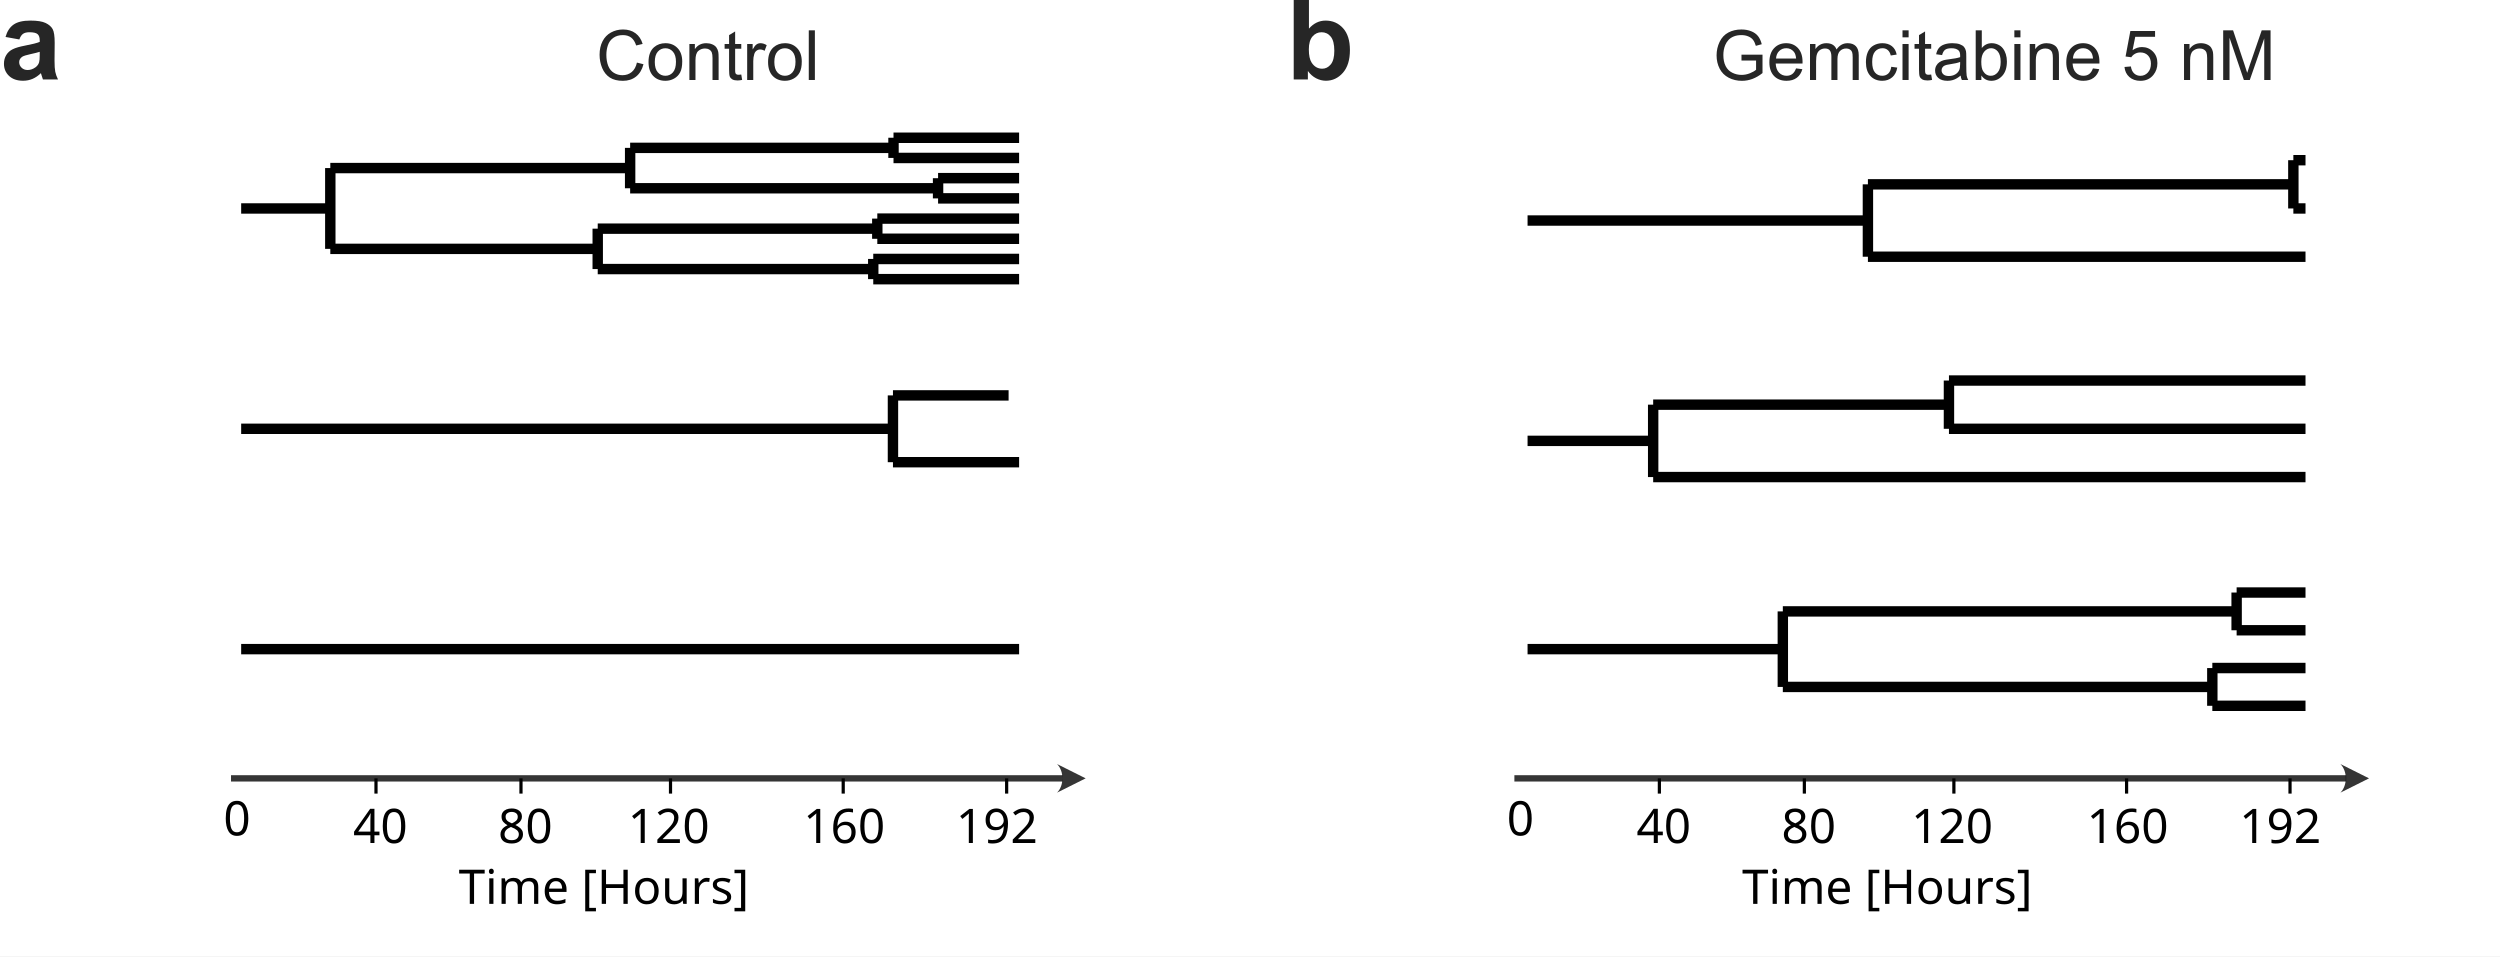
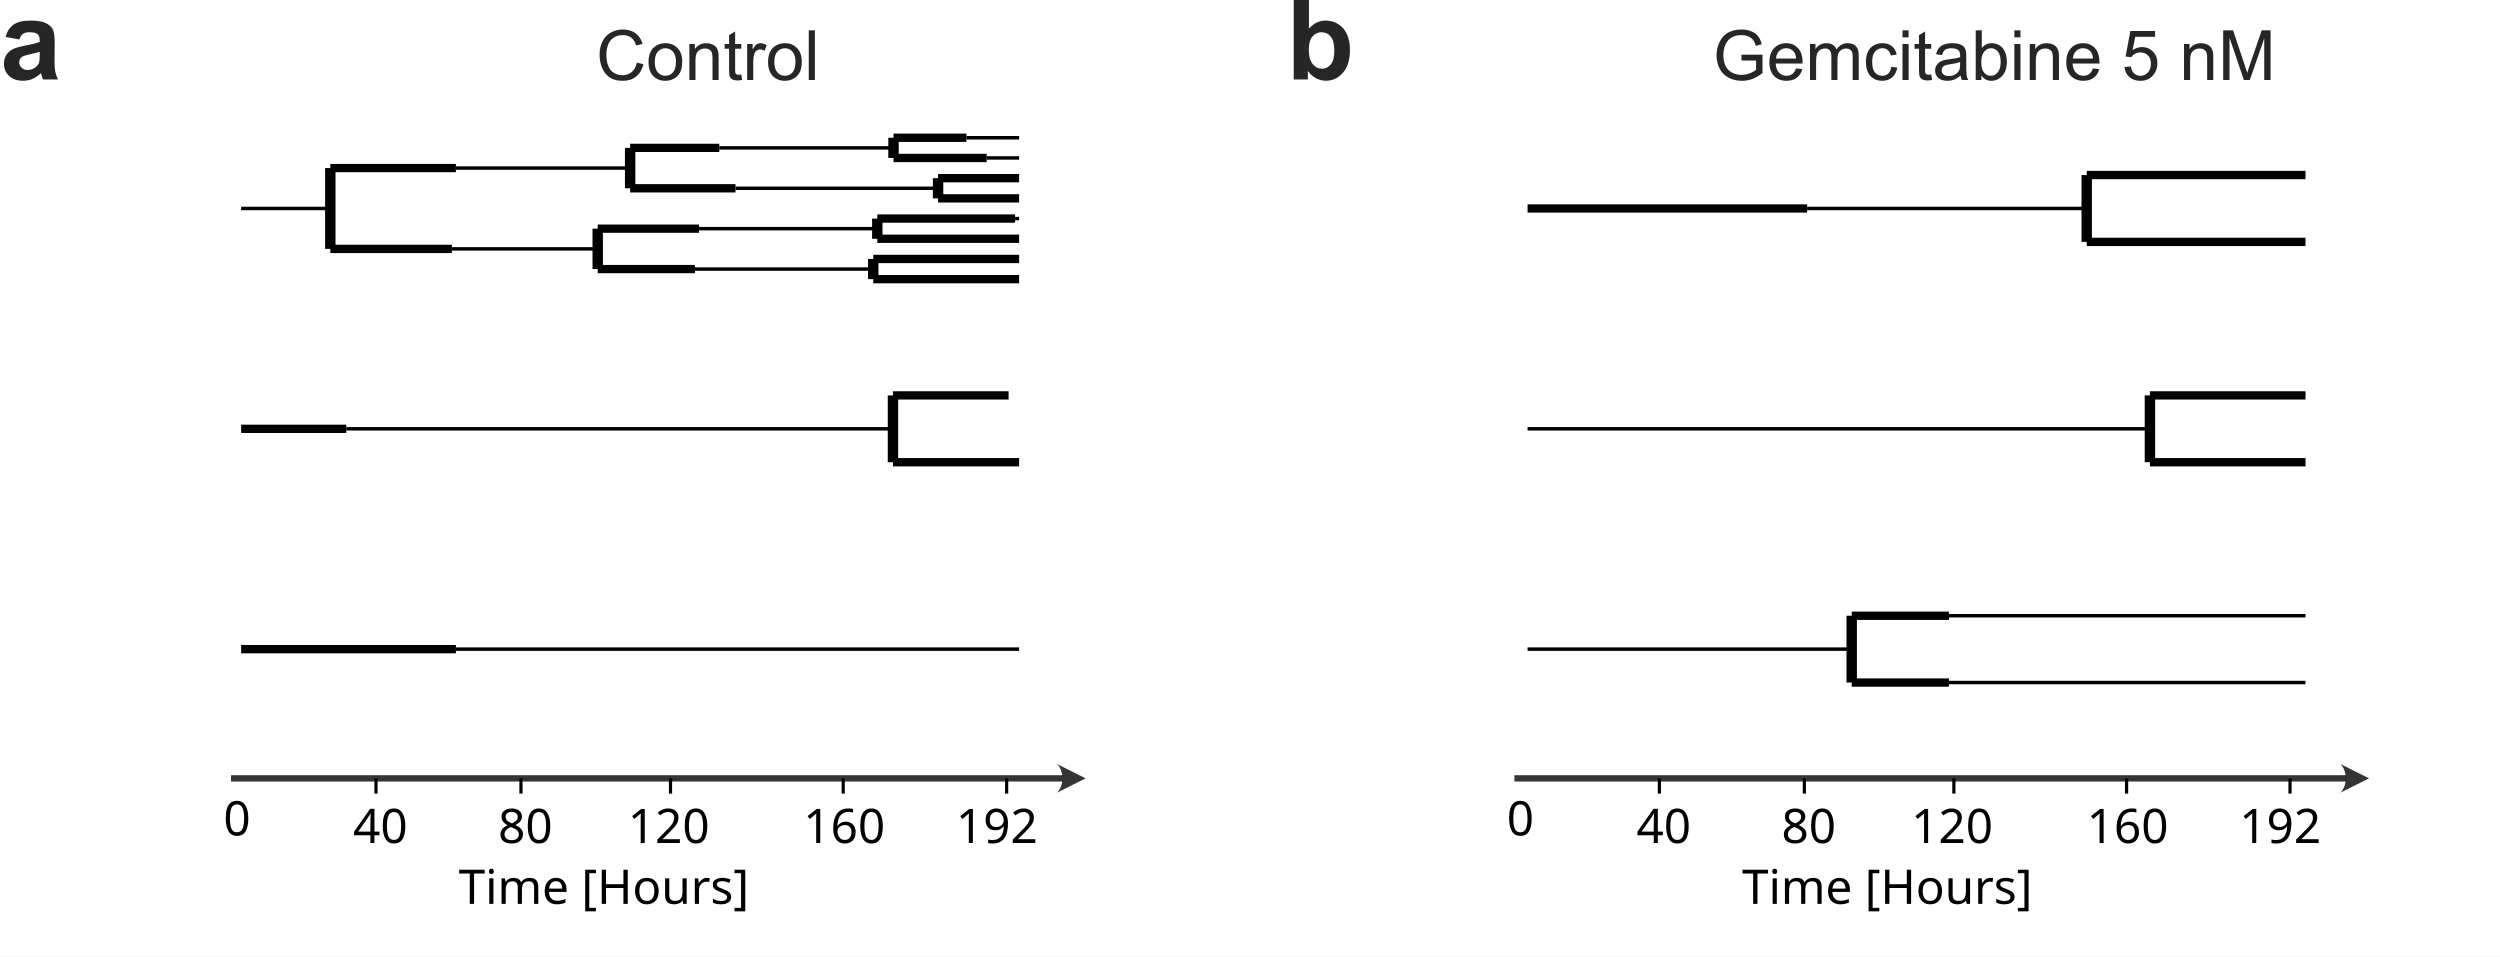
<svg xmlns="http://www.w3.org/2000/svg" xmlns:xlink="http://www.w3.org/1999/xlink" height="137.86pt" version="1.1" viewBox="0 0 360.378 137.86" width="360.378pt">
  <defs>
    <style type="text/css">*{stroke-linecap:butt;stroke-linejoin:round;}</style>
  </defs>
  <g id="figure_1">
    <g id="patch_1">
      <path d="M 0 137.86  L 360.378 137.86  L 360.378 0  L 0 0  z " style="fill:#ffffff;" />
    </g>
    <g id="axes_1">
      <g id="LineCollection_1">
-         <path clip-path="url(#p3f76f78ec9)" d="M 34.764 30.051  L 47.614 30.051  " style="fill:none;stroke:#000000;stroke-width:1.5;" />
+         <path clip-path="url(#pdd43539498)" d="M 34.764 30.051  L 34.764 30.051  " style="fill:none;stroke:#000000;stroke-width:1.2;" />
      </g>
      <g id="LineCollection_2">
-         <path clip-path="url(#p3f76f78ec9)" d="M 47.614 24.227  L 90.835 24.227  " style="fill:none;stroke:#000000;stroke-width:1.5;" />
+         <path clip-path="url(#pdd43539498)" d="M 34.764 30.051  L 47.614 30.051  " style="fill:none;stroke:#000000;stroke-width:0.5;" />
      </g>
      <g id="LineCollection_3">
-         <path clip-path="url(#p3f76f78ec9)" d="M 90.835 21.315  L 128.8 21.315  " style="fill:none;stroke:#000000;stroke-width:1.5;" />
+         <path clip-path="url(#pdd43539498)" d="M 47.614 24.227  L 65.72 24.227  " style="fill:none;stroke:#000000;stroke-width:1.2;" />
      </g>
      <g id="LineCollection_4">
-         <path clip-path="url(#p3f76f78ec9)" d="M 128.8 19.859  L 146.906 19.859  " style="fill:none;stroke:#000000;stroke-width:1.5;" />
+         <path clip-path="url(#pdd43539498)" d="M 65.72 24.227  L 90.835 24.227  " style="fill:none;stroke:#000000;stroke-width:0.5;" />
      </g>
      <g id="LineCollection_5">
-         <path clip-path="url(#p3f76f78ec9)" d="M 128.8 22.771  L 146.906 22.771  " style="fill:none;stroke:#000000;stroke-width:1.5;" />
+         <path clip-path="url(#pdd43539498)" d="M 90.835 21.315  L 103.685 21.315  " style="fill:none;stroke:#000000;stroke-width:1.2;" />
      </g>
      <g id="LineCollection_6">
-         <path clip-path="url(#p3f76f78ec9)" d="M 90.835 27.139  L 135.225 27.139  " style="fill:none;stroke:#000000;stroke-width:1.5;" />
+         <path clip-path="url(#pdd43539498)" d="M 103.685 21.315  L 128.8 21.315  " style="fill:none;stroke:#000000;stroke-width:0.5;" />
      </g>
      <g id="LineCollection_7">
-         <path clip-path="url(#p3f76f78ec9)" d="M 135.225 25.683  L 146.906 25.683  " style="fill:none;stroke:#000000;stroke-width:1.5;" />
+         <path clip-path="url(#pdd43539498)" d="M 128.8 19.859  L 139.313 19.859  " style="fill:none;stroke:#000000;stroke-width:1.2;" />
      </g>
      <g id="LineCollection_8">
-         <path clip-path="url(#p3f76f78ec9)" d="M 135.225 28.595  L 146.906 28.595  " style="fill:none;stroke:#000000;stroke-width:1.5;" />
+         <path clip-path="url(#pdd43539498)" d="M 139.313 19.859  L 146.906 19.859  " style="fill:none;stroke:#000000;stroke-width:0.5;" />
      </g>
      <g id="LineCollection_9">
-         <path clip-path="url(#p3f76f78ec9)" d="M 47.614 35.875  L 86.163 35.875  " style="fill:none;stroke:#000000;stroke-width:1.5;" />
+         <path clip-path="url(#pdd43539498)" d="M 128.8 22.771  L 142.234 22.771  " style="fill:none;stroke:#000000;stroke-width:1.2;" />
      </g>
      <g id="LineCollection_10">
-         <path clip-path="url(#p3f76f78ec9)" d="M 86.163 32.963  L 126.464 32.963  " style="fill:none;stroke:#000000;stroke-width:1.5;" />
+         <path clip-path="url(#pdd43539498)" d="M 142.234 22.771  L 146.906 22.771  " style="fill:none;stroke:#000000;stroke-width:0.5;" />
      </g>
      <g id="LineCollection_11">
-         <path clip-path="url(#p3f76f78ec9)" d="M 126.464 31.507  L 146.906 31.507  " style="fill:none;stroke:#000000;stroke-width:1.5;" />
+         <path clip-path="url(#pdd43539498)" d="M 90.835 27.139  L 106.021 27.139  " style="fill:none;stroke:#000000;stroke-width:1.2;" />
      </g>
      <g id="LineCollection_12">
-         <path clip-path="url(#p3f76f78ec9)" d="M 126.464 34.419  L 146.906 34.419  " style="fill:none;stroke:#000000;stroke-width:1.5;" />
+         <path clip-path="url(#pdd43539498)" d="M 106.021 27.139  L 135.225 27.139  " style="fill:none;stroke:#000000;stroke-width:0.5;" />
      </g>
      <g id="LineCollection_13">
-         <path clip-path="url(#p3f76f78ec9)" d="M 86.163 38.786  L 125.88 38.786  " style="fill:none;stroke:#000000;stroke-width:1.5;" />
+         <path clip-path="url(#pdd43539498)" d="M 135.225 25.683  L 146.906 25.683  " style="fill:none;stroke:#000000;stroke-width:1.2;" />
      </g>
      <g id="LineCollection_14">
-         <path clip-path="url(#p3f76f78ec9)" d="M 125.88 37.33  L 146.906 37.33  " style="fill:none;stroke:#000000;stroke-width:1.5;" />
+         <path clip-path="url(#pdd43539498)" d="M 146.906 25.683  L 146.906 25.683  " style="fill:none;stroke:#000000;stroke-width:0.5;" />
      </g>
      <g id="LineCollection_15">
-         <path clip-path="url(#p3f76f78ec9)" d="M 125.88 40.242  L 146.906 40.242  " style="fill:none;stroke:#000000;stroke-width:1.5;" />
+         <path clip-path="url(#pdd43539498)" d="M 135.225 28.595  L 146.906 28.595  " style="fill:none;stroke:#000000;stroke-width:1.2;" />
      </g>
      <g id="LineCollection_16">
-         <path clip-path="url(#p3f76f78ec9)" d="M 47.614 35.875  L 47.614 24.227  " style="fill:none;stroke:#000000;stroke-width:1.5;" />
+         <path clip-path="url(#pdd43539498)" d="M 146.906 28.595  L 146.906 28.595  " style="fill:none;stroke:#000000;stroke-width:0.5;" />
      </g>
      <g id="LineCollection_17">
-         <path clip-path="url(#p3f76f78ec9)" d="M 90.835 27.139  L 90.835 21.315  " style="fill:none;stroke:#000000;stroke-width:1.5;" />
+         <path clip-path="url(#pdd43539498)" d="M 47.614 35.875  L 65.136 35.875  " style="fill:none;stroke:#000000;stroke-width:1.2;" />
      </g>
      <g id="LineCollection_18">
-         <path clip-path="url(#p3f76f78ec9)" d="M 128.8 22.771  L 128.8 19.859  " style="fill:none;stroke:#000000;stroke-width:1.5;" />
+         <path clip-path="url(#pdd43539498)" d="M 65.136 35.875  L 86.163 35.875  " style="fill:none;stroke:#000000;stroke-width:0.5;" />
      </g>
      <g id="LineCollection_19">
-         <path clip-path="url(#p3f76f78ec9)" d="M 135.225 28.595  L 135.225 25.683  " style="fill:none;stroke:#000000;stroke-width:1.5;" />
+         <path clip-path="url(#pdd43539498)" d="M 86.163 32.963  L 100.765 32.963  " style="fill:none;stroke:#000000;stroke-width:1.2;" />
      </g>
      <g id="LineCollection_20">
-         <path clip-path="url(#p3f76f78ec9)" d="M 86.163 38.786  L 86.163 32.963  " style="fill:none;stroke:#000000;stroke-width:1.5;" />
+         <path clip-path="url(#pdd43539498)" d="M 100.765 32.963  L 126.464 32.963  " style="fill:none;stroke:#000000;stroke-width:0.5;" />
      </g>
      <g id="LineCollection_21">
-         <path clip-path="url(#p3f76f78ec9)" d="M 126.464 34.419  L 126.464 31.507  " style="fill:none;stroke:#000000;stroke-width:1.5;" />
+         <path clip-path="url(#pdd43539498)" d="M 126.464 31.507  L 146.322 31.507  " style="fill:none;stroke:#000000;stroke-width:1.2;" />
      </g>
      <g id="LineCollection_22">
-         <path clip-path="url(#p3f76f78ec9)" d="M 125.88 40.242  L 125.88 37.33  " style="fill:none;stroke:#000000;stroke-width:1.5;" />
+         <path clip-path="url(#pdd43539498)" d="M 146.322 31.507  L 146.906 31.507  " style="fill:none;stroke:#000000;stroke-width:0.5;" />
+       </g>
+       <g id="LineCollection_23">
+         <path clip-path="url(#pdd43539498)" d="M 126.464 34.419  L 146.906 34.419  " style="fill:none;stroke:#000000;stroke-width:1.2;" />
+       </g>
+       <g id="LineCollection_24">
+         <path clip-path="url(#pdd43539498)" d="M 146.906 34.419  L 146.906 34.419  " style="fill:none;stroke:#000000;stroke-width:0.5;" />
+       </g>
+       <g id="LineCollection_25">
+         <path clip-path="url(#pdd43539498)" d="M 86.163 38.786  L 100.18 38.786  " style="fill:none;stroke:#000000;stroke-width:1.2;" />
+       </g>
+       <g id="LineCollection_26">
+         <path clip-path="url(#pdd43539498)" d="M 100.18 38.786  L 125.88 38.786  " style="fill:none;stroke:#000000;stroke-width:0.5;" />
+       </g>
+       <g id="LineCollection_27">
+         <path clip-path="url(#pdd43539498)" d="M 125.88 37.33  L 146.906 37.33  " style="fill:none;stroke:#000000;stroke-width:1.2;" />
+       </g>
+       <g id="LineCollection_28">
+         <path clip-path="url(#pdd43539498)" d="M 146.906 37.33  L 146.906 37.33  " style="fill:none;stroke:#000000;stroke-width:0.5;" />
+       </g>
+       <g id="LineCollection_29">
+         <path clip-path="url(#pdd43539498)" d="M 125.88 40.242  L 146.906 40.242  " style="fill:none;stroke:#000000;stroke-width:1.2;" />
+       </g>
+       <g id="LineCollection_30">
+         <path clip-path="url(#pdd43539498)" d="M 146.906 40.242  L 146.906 40.242  " style="fill:none;stroke:#000000;stroke-width:0.5;" />
+       </g>
+       <g id="LineCollection_31">
+         <path clip-path="url(#pdd43539498)" d="M 47.614 35.875  L 47.614 24.227  " style="fill:none;stroke:#000000;stroke-width:1.5;" />
+       </g>
+       <g id="LineCollection_32">
+         <path clip-path="url(#pdd43539498)" d="M 90.835 27.139  L 90.835 21.315  " style="fill:none;stroke:#000000;stroke-width:1.5;" />
+       </g>
+       <g id="LineCollection_33">
+         <path clip-path="url(#pdd43539498)" d="M 128.8 22.771  L 128.8 19.859  " style="fill:none;stroke:#000000;stroke-width:1.5;" />
+       </g>
+       <g id="LineCollection_34">
+         <path clip-path="url(#pdd43539498)" d="M 135.225 28.595  L 135.225 25.683  " style="fill:none;stroke:#000000;stroke-width:1.5;" />
+       </g>
+       <g id="LineCollection_35">
+         <path clip-path="url(#pdd43539498)" d="M 86.163 38.786  L 86.163 32.963  " style="fill:none;stroke:#000000;stroke-width:1.5;" />
+       </g>
+       <g id="LineCollection_36">
+         <path clip-path="url(#pdd43539498)" d="M 126.464 34.419  L 126.464 31.507  " style="fill:none;stroke:#000000;stroke-width:1.5;" />
+       </g>
+       <g id="LineCollection_37">
+         <path clip-path="url(#pdd43539498)" d="M 125.88 40.242  L 125.88 37.33  " style="fill:none;stroke:#000000;stroke-width:1.5;" />
      </g>
      <g id="text_1">
        <g style="fill:#262626;" transform="translate(0 11.4525)scale(0.16 -0.16)">
          <defs>
            <path d="M 17.438 36.031  L 4.984 38.281  Q 7.078 45.797 12.203 49.406  Q 17.328 53.031 27.438 53.031  Q 36.625 53.031 41.109 50.859  Q 45.609 48.688 47.438 45.344  Q 49.266 42 49.266 33.062  L 49.125 17.047  Q 49.125 10.203 49.781 6.953  Q 50.438 3.719 52.25 0  L 38.672 0  Q 38.141 1.375 37.359 4.047  Q 37.016 5.281 36.859 5.672  Q 33.344 2.25 29.344 0.531  Q 25.344 -1.172 20.797 -1.172  Q 12.797 -1.172 8.172 3.172  Q 3.562 7.516 3.562 14.156  Q 3.562 18.562 5.656 22  Q 7.766 25.438 11.547 27.266  Q 15.328 29.109 22.469 30.469  Q 32.078 32.281 35.797 33.844  L 35.797 35.203  Q 35.797 39.156 33.844 40.844  Q 31.891 42.531 26.469 42.531  Q 22.797 42.531 20.75 41.094  Q 18.703 39.656 17.438 36.031  z M 35.797 24.906  Q 33.156 24.031 27.438 22.797  Q 21.734 21.578 19.969 20.406  Q 17.281 18.5 17.281 15.578  Q 17.281 12.703 19.422 10.594  Q 21.578 8.5 24.906 8.5  Q 28.609 8.5 31.984 10.938  Q 34.469 12.797 35.25 15.484  Q 35.797 17.234 35.797 22.172  z " id="Arial-BoldMT-97" />
          </defs>
          <use xlink:href="#Arial-BoldMT-97" />
        </g>
      </g>
      <g id="text_2">
        <g style="fill:#262626;" transform="translate(85.93231 11.52961)scale(0.1 -0.1)">
          <defs>
            <path d="M 58.797 25.094  L 68.266 22.703  Q 65.281 11.031 57.547 4.906  Q 49.812 -1.219 38.625 -1.219  Q 27.047 -1.219 19.797 3.484  Q 12.547 8.203 8.766 17.141  Q 4.984 26.078 4.984 36.328  Q 4.984 47.516 9.25 55.828  Q 13.531 64.156 21.406 68.469  Q 29.297 72.797 38.766 72.797  Q 49.516 72.797 56.828 67.328  Q 64.156 61.859 67.047 51.953  L 57.719 49.75  Q 55.219 57.562 50.484 61.125  Q 45.75 64.703 38.578 64.703  Q 30.328 64.703 24.781 60.734  Q 19.234 56.781 16.984 50.109  Q 14.75 43.453 14.75 36.375  Q 14.75 27.25 17.406 20.438  Q 20.062 13.625 25.672 10.25  Q 31.297 6.891 37.844 6.891  Q 45.797 6.891 51.312 11.469  Q 56.844 16.062 58.797 25.094  z " id="ArialMT-67" />
            <path d="M 3.328 25.922  Q 3.328 40.328 11.328 47.266  Q 18.016 53.031 27.641 53.031  Q 38.328 53.031 45.109 46.016  Q 51.906 39.016 51.906 26.656  Q 51.906 16.656 48.906 10.906  Q 45.906 5.172 40.156 2  Q 34.422 -1.172 27.641 -1.172  Q 16.75 -1.172 10.031 5.812  Q 3.328 12.797 3.328 25.922  z M 12.359 25.922  Q 12.359 15.969 16.703 11.016  Q 21.047 6.062 27.641 6.062  Q 34.188 6.062 38.531 11.031  Q 42.875 16.016 42.875 26.219  Q 42.875 35.844 38.5 40.797  Q 34.125 45.75 27.641 45.75  Q 21.047 45.75 16.703 40.812  Q 12.359 35.891 12.359 25.922  z " id="ArialMT-111" />
            <path d="M 6.594 0  L 6.594 51.859  L 14.5 51.859  L 14.5 44.484  Q 20.219 53.031 31 53.031  Q 35.688 53.031 39.625 51.344  Q 43.562 49.656 45.516 46.922  Q 47.469 44.188 48.25 40.438  Q 48.734 37.984 48.734 31.891  L 48.734 0  L 39.938 0  L 39.938 31.547  Q 39.938 36.922 38.906 39.578  Q 37.891 42.234 35.281 43.812  Q 32.672 45.406 29.156 45.406  Q 23.531 45.406 19.453 41.844  Q 15.375 38.281 15.375 28.328  L 15.375 0  z " id="ArialMT-110" />
            <path d="M 25.781 7.859  L 27.047 0.094  Q 23.344 -0.688 20.406 -0.688  Q 15.625 -0.688 12.984 0.828  Q 10.359 2.344 9.281 4.812  Q 8.203 7.281 8.203 15.188  L 8.203 45.016  L 1.766 45.016  L 1.766 51.859  L 8.203 51.859  L 8.203 64.703  L 16.938 69.969  L 16.938 51.859  L 25.781 51.859  L 25.781 45.016  L 16.938 45.016  L 16.938 14.703  Q 16.938 10.938 17.406 9.859  Q 17.875 8.797 18.922 8.156  Q 19.969 7.516 21.922 7.516  Q 23.391 7.516 25.781 7.859  z " id="ArialMT-116" />
            <path d="M 6.5 0  L 6.5 51.859  L 14.406 51.859  L 14.406 44  Q 17.438 49.516 20 51.266  Q 22.562 53.031 25.641 53.031  Q 30.078 53.031 34.672 50.203  L 31.641 42.047  Q 28.422 43.953 25.203 43.953  Q 22.312 43.953 20.016 42.219  Q 17.719 40.484 16.75 37.406  Q 15.281 32.719 15.281 27.156  L 15.281 0  z " id="ArialMT-114" />
            <path d="M 6.391 0  L 6.391 71.578  L 15.188 71.578  L 15.188 0  z " id="ArialMT-108" />
          </defs>
          <use xlink:href="#ArialMT-67" />
          <use x="72.217" xlink:href="#ArialMT-111" />
          <use x="127.832" xlink:href="#ArialMT-110" />
          <use x="183.447" xlink:href="#ArialMT-116" />
          <use x="211.23" xlink:href="#ArialMT-114" />
          <use x="244.531" xlink:href="#ArialMT-111" />
          <use x="300.146" xlink:href="#ArialMT-108" />
        </g>
      </g>
    </g>
    <g id="axes_2">
-       <g id="LineCollection_23">
-         <path clip-path="url(#p1b169fa47e)" d="M 220.2 31.79  L 269.262 31.79  " style="fill:none;stroke:#000000;stroke-width:1.5;" />
-       </g>
-       <g id="LineCollection_24">
-         <path clip-path="url(#p1b169fa47e)" d="M 269.262 26.573  L 330.59 26.573  " style="fill:none;stroke:#000000;stroke-width:1.5;" />
-       </g>
-       <g id="LineCollection_25">
-         <path clip-path="url(#p1b169fa47e)" d="M 330.59 23.095  L 332.342 23.095  " style="fill:none;stroke:#000000;stroke-width:1.5;" />
-       </g>
-       <g id="LineCollection_26">
-         <path clip-path="url(#p1b169fa47e)" d="M 330.59 30.051  L 332.342 30.051  " style="fill:none;stroke:#000000;stroke-width:1.5;" />
-       </g>
-       <g id="LineCollection_27">
-         <path clip-path="url(#p1b169fa47e)" d="M 269.262 37.007  L 332.342 37.007  " style="fill:none;stroke:#000000;stroke-width:1.5;" />
-       </g>
-       <g id="LineCollection_28">
-         <path clip-path="url(#p1b169fa47e)" d="M 269.262 37.007  L 269.262 26.573  " style="fill:none;stroke:#000000;stroke-width:1.5;" />
-       </g>
-       <g id="LineCollection_29">
-         <path clip-path="url(#p1b169fa47e)" d="M 330.59 30.051  L 330.59 23.095  " style="fill:none;stroke:#000000;stroke-width:1.5;" />
+       <g id="LineCollection_38">
+         <path clip-path="url(#pb54cce321f)" d="M 220.2 30.051  L 260.501 30.051  " style="fill:none;stroke:#000000;stroke-width:1.2;" />
+       </g>
+       <g id="LineCollection_39">
+         <path clip-path="url(#pb54cce321f)" d="M 260.501 30.051  L 300.802 30.051  " style="fill:none;stroke:#000000;stroke-width:0.5;" />
+       </g>
+       <g id="LineCollection_40">
+         <path clip-path="url(#pb54cce321f)" d="M 300.802 25.235  L 332.342 25.235  " style="fill:none;stroke:#000000;stroke-width:1.2;" />
+       </g>
+       <g id="LineCollection_41">
+         <path clip-path="url(#pb54cce321f)" d="M 332.342 25.235  L 332.342 25.235  " style="fill:none;stroke:#000000;stroke-width:0.5;" />
+       </g>
+       <g id="LineCollection_42">
+         <path clip-path="url(#pb54cce321f)" d="M 300.802 34.867  L 332.342 34.867  " style="fill:none;stroke:#000000;stroke-width:1.2;" />
+       </g>
+       <g id="LineCollection_43">
+         <path clip-path="url(#pb54cce321f)" d="M 332.342 34.867  L 332.342 34.867  " style="fill:none;stroke:#000000;stroke-width:0.5;" />
+       </g>
+       <g id="LineCollection_44">
+         <path clip-path="url(#pb54cce321f)" d="M 300.802 34.867  L 300.802 25.235  " style="fill:none;stroke:#000000;stroke-width:1.5;" />
      </g>
      <g id="text_3">
        <g style="fill:#262626;" transform="translate(185.436 11.4525)scale(0.16 -0.16)">
          <defs>
            <path d="M 6.594 0  L 6.594 71.578  L 20.312 71.578  L 20.312 45.797  Q 26.656 53.031 35.359 53.031  Q 44.828 53.031 51.031 46.172  Q 57.234 39.312 57.234 26.469  Q 57.234 13.188 50.906 6  Q 44.578 -1.172 35.547 -1.172  Q 31.109 -1.172 26.781 1.047  Q 22.469 3.266 19.344 7.625  L 19.344 0  z M 20.219 27.047  Q 20.219 19 22.75 15.141  Q 26.312 9.672 32.234 9.672  Q 36.766 9.672 39.969 13.547  Q 43.172 17.438 43.172 25.781  Q 43.172 34.672 39.938 38.594  Q 36.719 42.531 31.688 42.531  Q 26.766 42.531 23.484 38.688  Q 20.219 34.859 20.219 27.047  z " id="Arial-BoldMT-98" />
          </defs>
          <use xlink:href="#Arial-BoldMT-98" />
        </g>
      </g>
      <g id="text_4">
        <g style="fill:#262626;" transform="translate(246.9144 11.52961)scale(0.1 -0.1)">
          <defs>
            <path d="M 41.219 28.078  L 41.219 36.469  L 71.531 36.531  L 71.531 9.969  Q 64.547 4.391 57.125 1.578  Q 49.703 -1.219 41.891 -1.219  Q 31.344 -1.219 22.719 3.297  Q 14.109 7.812 9.719 16.359  Q 5.328 24.906 5.328 35.453  Q 5.328 45.906 9.688 54.953  Q 14.062 64.016 22.266 68.406  Q 30.469 72.797 41.156 72.797  Q 48.922 72.797 55.188 70.281  Q 61.469 67.781 65.031 63.281  Q 68.609 58.797 70.453 51.562  L 61.922 49.219  Q 60.297 54.688 57.906 57.812  Q 55.516 60.938 51.062 62.812  Q 46.625 64.703 41.219 64.703  Q 34.719 64.703 29.984 62.719  Q 25.25 60.75 22.344 57.516  Q 19.438 54.297 17.828 50.438  Q 15.094 43.797 15.094 36.031  Q 15.094 26.469 18.391 20.016  Q 21.688 13.578 27.984 10.453  Q 34.281 7.328 41.359 7.328  Q 47.516 7.328 53.375 9.688  Q 59.234 12.062 62.25 14.75  L 62.25 28.078  z " id="ArialMT-71" />
            <path d="M 42.094 16.703  L 51.172 15.578  Q 49.031 7.625 43.219 3.219  Q 37.406 -1.172 28.375 -1.172  Q 17 -1.172 10.328 5.828  Q 3.656 12.844 3.656 25.484  Q 3.656 38.578 10.391 45.797  Q 17.141 53.031 27.875 53.031  Q 38.281 53.031 44.875 45.953  Q 51.469 38.875 51.469 26.031  Q 51.469 25.25 51.422 23.688  L 12.75 23.688  Q 13.234 15.141 17.578 10.594  Q 21.922 6.062 28.422 6.062  Q 33.25 6.062 36.672 8.594  Q 40.094 11.141 42.094 16.703  z M 13.234 30.906  L 42.188 30.906  Q 41.609 37.453 38.875 40.719  Q 34.672 45.797 27.984 45.797  Q 21.922 45.797 17.797 41.75  Q 13.672 37.703 13.234 30.906  z " id="ArialMT-101" />
            <path d="M 6.594 0  L 6.594 51.859  L 14.453 51.859  L 14.453 44.578  Q 16.891 48.391 20.938 50.703  Q 25 53.031 30.172 53.031  Q 35.938 53.031 39.625 50.641  Q 43.312 48.25 44.828 43.953  Q 50.984 53.031 60.844 53.031  Q 68.562 53.031 72.703 48.75  Q 76.859 44.484 76.859 35.594  L 76.859 0  L 68.109 0  L 68.109 32.672  Q 68.109 37.938 67.25 40.25  Q 66.406 42.578 64.156 43.984  Q 61.922 45.406 58.891 45.406  Q 53.422 45.406 49.797 41.766  Q 46.188 38.141 46.188 30.125  L 46.188 0  L 37.406 0  L 37.406 33.688  Q 37.406 39.547 35.25 42.469  Q 33.109 45.406 28.219 45.406  Q 24.516 45.406 21.359 43.453  Q 18.219 41.5 16.797 37.734  Q 15.375 33.984 15.375 26.906  L 15.375 0  z " id="ArialMT-109" />
            <path d="M 40.438 19  L 49.078 17.875  Q 47.656 8.938 41.812 3.875  Q 35.984 -1.172 27.484 -1.172  Q 16.844 -1.172 10.375 5.781  Q 3.906 12.75 3.906 25.734  Q 3.906 34.125 6.688 40.422  Q 9.469 46.734 15.156 49.875  Q 20.844 53.031 27.547 53.031  Q 35.984 53.031 41.359 48.75  Q 46.734 44.484 48.25 36.625  L 39.703 35.297  Q 38.484 40.531 35.375 43.156  Q 32.281 45.797 27.875 45.797  Q 21.234 45.797 17.078 41.031  Q 12.938 36.281 12.938 25.984  Q 12.938 15.531 16.938 10.797  Q 20.953 6.062 27.391 6.062  Q 32.562 6.062 36.031 9.234  Q 39.5 12.406 40.438 19  z " id="ArialMT-99" />
            <path d="M 6.641 61.469  L 6.641 71.578  L 15.438 71.578  L 15.438 61.469  z M 6.641 0  L 6.641 51.859  L 15.438 51.859  L 15.438 0  z " id="ArialMT-105" />
            <path d="M 40.438 6.391  Q 35.547 2.25 31.031 0.531  Q 26.516 -1.172 21.344 -1.172  Q 12.797 -1.172 8.203 3  Q 3.609 7.172 3.609 13.672  Q 3.609 17.484 5.344 20.625  Q 7.078 23.781 9.891 25.688  Q 12.703 27.594 16.219 28.562  Q 18.797 29.25 24.031 29.891  Q 34.672 31.156 39.703 32.906  Q 39.75 34.719 39.75 35.203  Q 39.75 40.578 37.25 42.781  Q 33.891 45.75 27.25 45.75  Q 21.047 45.75 18.094 43.578  Q 15.141 41.406 13.719 35.891  L 5.125 37.062  Q 6.297 42.578 8.984 45.969  Q 11.672 49.359 16.75 51.188  Q 21.828 53.031 28.516 53.031  Q 35.156 53.031 39.297 51.469  Q 43.453 49.906 45.406 47.531  Q 47.359 45.172 48.141 41.547  Q 48.578 39.312 48.578 33.453  L 48.578 21.734  Q 48.578 9.469 49.141 6.219  Q 49.703 2.984 51.375 0  L 42.188 0  Q 40.828 2.734 40.438 6.391  z M 39.703 26.031  Q 34.906 24.078 25.344 22.703  Q 19.922 21.922 17.672 20.938  Q 15.438 19.969 14.203 18.094  Q 12.984 16.219 12.984 13.922  Q 12.984 10.406 15.641 8.062  Q 18.312 5.719 23.438 5.719  Q 28.516 5.719 32.469 7.938  Q 36.422 10.156 38.281 14.016  Q 39.703 17 39.703 22.797  z " id="ArialMT-97" />
            <path d="M 14.703 0  L 6.547 0  L 6.547 71.578  L 15.328 71.578  L 15.328 46.047  Q 20.906 53.031 29.547 53.031  Q 34.328 53.031 38.594 51.094  Q 42.875 49.172 45.625 45.672  Q 48.391 42.188 49.953 37.25  Q 51.516 32.328 51.516 26.703  Q 51.516 13.375 44.922 6.094  Q 38.328 -1.172 29.109 -1.172  Q 19.922 -1.172 14.703 6.5  z M 14.594 26.312  Q 14.594 17 17.141 12.844  Q 21.297 6.062 28.375 6.062  Q 34.125 6.062 38.328 11.062  Q 42.531 16.062 42.531 25.984  Q 42.531 36.141 38.5 40.969  Q 34.469 45.797 28.766 45.797  Q 23 45.797 18.797 40.797  Q 14.594 35.797 14.594 26.312  z " id="ArialMT-98" />
            <path id="ArialMT-32" />
            <path d="M 4.156 18.75  L 13.375 19.531  Q 14.406 12.797 18.141 9.391  Q 21.875 6 27.156 6  Q 33.5 6 37.891 10.781  Q 42.281 15.578 42.281 23.484  Q 42.281 31 38.062 35.344  Q 33.844 39.703 27 39.703  Q 22.75 39.703 19.328 37.766  Q 15.922 35.844 13.969 32.766  L 5.719 33.844  L 12.641 70.609  L 48.25 70.609  L 48.25 62.203  L 19.672 62.203  L 15.828 42.969  Q 22.266 47.469 29.344 47.469  Q 38.719 47.469 45.156 40.969  Q 51.609 34.469 51.609 24.266  Q 51.609 14.547 45.953 7.469  Q 39.062 -1.219 27.156 -1.219  Q 17.391 -1.219 11.203 4.25  Q 5.031 9.719 4.156 18.75  z " id="ArialMT-53" />
            <path d="M 7.422 0  L 7.422 71.578  L 21.688 71.578  L 38.625 20.906  Q 40.969 13.812 42.047 10.297  Q 43.266 14.203 45.844 21.781  L 62.984 71.578  L 75.734 71.578  L 75.734 0  L 66.609 0  L 66.609 59.906  L 45.797 0  L 37.25 0  L 16.547 60.938  L 16.547 0  z " id="ArialMT-77" />
          </defs>
          <use xlink:href="#ArialMT-71" />
          <use x="77.783" xlink:href="#ArialMT-101" />
          <use x="133.398" xlink:href="#ArialMT-109" />
          <use x="216.699" xlink:href="#ArialMT-99" />
          <use x="266.699" xlink:href="#ArialMT-105" />
          <use x="288.916" xlink:href="#ArialMT-116" />
          <use x="316.699" xlink:href="#ArialMT-97" />
          <use x="372.314" xlink:href="#ArialMT-98" />
          <use x="427.93" xlink:href="#ArialMT-105" />
          <use x="450.146" xlink:href="#ArialMT-110" />
          <use x="505.762" xlink:href="#ArialMT-101" />
          <use x="561.377" xlink:href="#ArialMT-32" />
          <use x="589.16" xlink:href="#ArialMT-53" />
          <use x="644.775" xlink:href="#ArialMT-32" />
          <use x="672.559" xlink:href="#ArialMT-110" />
          <use x="728.174" xlink:href="#ArialMT-77" />
        </g>
      </g>
    </g>
    <g id="axes_3">
-       <g id="LineCollection_30">
-         <path clip-path="url(#p8e57b33223)" d="M 34.764 61.814  L 128.721 61.814  " style="fill:none;stroke:#000000;stroke-width:1.5;" />
-       </g>
-       <g id="LineCollection_31">
-         <path clip-path="url(#p8e57b33223)" d="M 128.721 56.998  L 145.391 56.998  " style="fill:none;stroke:#000000;stroke-width:1.5;" />
-       </g>
-       <g id="LineCollection_32">
-         <path clip-path="url(#p8e57b33223)" d="M 128.721 66.629  L 146.906 66.629  " style="fill:none;stroke:#000000;stroke-width:1.5;" />
-       </g>
-       <g id="LineCollection_33">
-         <path clip-path="url(#p8e57b33223)" d="M 128.721 66.629  L 128.721 56.998  " style="fill:none;stroke:#000000;stroke-width:1.5;" />
+       <g id="LineCollection_45">
+         <path clip-path="url(#p74bc383efd)" d="M 34.764 61.814  L 49.918 61.814  " style="fill:none;stroke:#000000;stroke-width:1.2;" />
+       </g>
+       <g id="LineCollection_46">
+         <path clip-path="url(#p74bc383efd)" d="M 49.918 61.814  L 128.721 61.814  " style="fill:none;stroke:#000000;stroke-width:0.5;" />
+       </g>
+       <g id="LineCollection_47">
+         <path clip-path="url(#p74bc383efd)" d="M 128.721 56.998  L 145.391 56.998  " style="fill:none;stroke:#000000;stroke-width:1.2;" />
+       </g>
+       <g id="LineCollection_48">
+         <path clip-path="url(#p74bc383efd)" d="M 145.391 56.998  L 145.391 56.998  " style="fill:none;stroke:#000000;stroke-width:0.5;" />
+       </g>
+       <g id="LineCollection_49">
+         <path clip-path="url(#p74bc383efd)" d="M 128.721 66.629  L 146.906 66.629  " style="fill:none;stroke:#000000;stroke-width:1.2;" />
+       </g>
+       <g id="LineCollection_50">
+         <path clip-path="url(#p74bc383efd)" d="M 146.906 66.629  L 146.906 66.629  " style="fill:none;stroke:#000000;stroke-width:0.5;" />
+       </g>
+       <g id="LineCollection_51">
+         <path clip-path="url(#p74bc383efd)" d="M 128.721 66.629  L 128.721 56.998  " style="fill:none;stroke:#000000;stroke-width:1.5;" />
      </g>
    </g>
    <g id="axes_4">
-       <g id="LineCollection_34">
-         <path clip-path="url(#p76a0f80ea4)" d="M 220.2 63.553  L 238.306 63.553  " style="fill:none;stroke:#000000;stroke-width:1.5;" />
-       </g>
-       <g id="LineCollection_35">
-         <path clip-path="url(#p76a0f80ea4)" d="M 238.306 58.335  L 280.944 58.335  " style="fill:none;stroke:#000000;stroke-width:1.5;" />
-       </g>
-       <g id="LineCollection_36">
-         <path clip-path="url(#p76a0f80ea4)" d="M 280.944 54.857  L 332.342 54.857  " style="fill:none;stroke:#000000;stroke-width:1.5;" />
-       </g>
-       <g id="LineCollection_37">
-         <path clip-path="url(#p76a0f80ea4)" d="M 280.944 61.814  L 332.342 61.814  " style="fill:none;stroke:#000000;stroke-width:1.5;" />
-       </g>
-       <g id="LineCollection_38">
-         <path clip-path="url(#p76a0f80ea4)" d="M 238.306 68.77  L 332.342 68.77  " style="fill:none;stroke:#000000;stroke-width:1.5;" />
-       </g>
-       <g id="LineCollection_39">
-         <path clip-path="url(#p76a0f80ea4)" d="M 238.306 68.77  L 238.306 58.335  " style="fill:none;stroke:#000000;stroke-width:1.5;" />
-       </g>
-       <g id="LineCollection_40">
-         <path clip-path="url(#p76a0f80ea4)" d="M 280.944 61.814  L 280.944 54.857  " style="fill:none;stroke:#000000;stroke-width:1.5;" />
+       <g id="LineCollection_52">
+         <path clip-path="url(#pa51e0252a0)" d="M 220.2 61.814  L 220.2 61.814  " style="fill:none;stroke:#000000;stroke-width:1.2;" />
+       </g>
+       <g id="LineCollection_53">
+         <path clip-path="url(#pa51e0252a0)" d="M 220.2 61.814  L 309.914 61.814  " style="fill:none;stroke:#000000;stroke-width:0.5;" />
+       </g>
+       <g id="LineCollection_54">
+         <path clip-path="url(#pa51e0252a0)" d="M 309.914 56.998  L 332.342 56.998  " style="fill:none;stroke:#000000;stroke-width:1.2;" />
+       </g>
+       <g id="LineCollection_55">
+         <path clip-path="url(#pa51e0252a0)" d="M 332.342 56.998  L 332.342 56.998  " style="fill:none;stroke:#000000;stroke-width:0.5;" />
+       </g>
+       <g id="LineCollection_56">
+         <path clip-path="url(#pa51e0252a0)" d="M 309.914 66.629  L 332.342 66.629  " style="fill:none;stroke:#000000;stroke-width:1.2;" />
+       </g>
+       <g id="LineCollection_57">
+         <path clip-path="url(#pa51e0252a0)" d="M 332.342 66.629  L 332.342 66.629  " style="fill:none;stroke:#000000;stroke-width:0.5;" />
+       </g>
+       <g id="LineCollection_58">
+         <path clip-path="url(#pa51e0252a0)" d="M 309.914 66.629  L 309.914 56.998  " style="fill:none;stroke:#000000;stroke-width:1.5;" />
      </g>
    </g>
    <g id="axes_5">
-       <g id="LineCollection_41">
-         <path clip-path="url(#p80d208d3c4)" d="M 34.764 93.576  L 146.906 93.576  " style="fill:none;stroke:#000000;stroke-width:1.5;" />
+       <g id="LineCollection_59">
+         <path clip-path="url(#pbae66dff17)" d="M 34.764 93.576  L 65.72 93.576  " style="fill:none;stroke:#000000;stroke-width:1.2;" />
+       </g>
+       <g id="LineCollection_60">
+         <path clip-path="url(#pbae66dff17)" d="M 65.72 93.576  L 146.906 93.576  " style="fill:none;stroke:#000000;stroke-width:0.5;" />
      </g>
    </g>
    <g id="axes_6">
-       <g id="LineCollection_42">
-         <path clip-path="url(#p43638ed04f)" d="M 220.2 93.576  L 256.997 93.576  " style="fill:none;stroke:#000000;stroke-width:1.5;" />
-       </g>
-       <g id="LineCollection_43">
-         <path clip-path="url(#p43638ed04f)" d="M 256.997 88.132  L 322.413 88.132  " style="fill:none;stroke:#000000;stroke-width:1.5;" />
-       </g>
-       <g id="LineCollection_44">
-         <path clip-path="url(#p43638ed04f)" d="M 322.413 85.41  L 332.342 85.41  " style="fill:none;stroke:#000000;stroke-width:1.5;" />
-       </g>
-       <g id="LineCollection_45">
-         <path clip-path="url(#p43638ed04f)" d="M 322.413 90.854  L 332.342 90.854  " style="fill:none;stroke:#000000;stroke-width:1.5;" />
-       </g>
-       <g id="LineCollection_46">
-         <path clip-path="url(#p43638ed04f)" d="M 256.997 99.02  L 318.909 99.02  " style="fill:none;stroke:#000000;stroke-width:1.5;" />
-       </g>
-       <g id="LineCollection_47">
-         <path clip-path="url(#p43638ed04f)" d="M 318.909 96.298  L 332.342 96.298  " style="fill:none;stroke:#000000;stroke-width:1.5;" />
-       </g>
-       <g id="LineCollection_48">
-         <path clip-path="url(#p43638ed04f)" d="M 318.909 101.742  L 332.342 101.742  " style="fill:none;stroke:#000000;stroke-width:1.5;" />
-       </g>
-       <g id="LineCollection_49">
-         <path clip-path="url(#p43638ed04f)" d="M 256.997 99.02  L 256.997 88.132  " style="fill:none;stroke:#000000;stroke-width:1.5;" />
-       </g>
-       <g id="LineCollection_50">
-         <path clip-path="url(#p43638ed04f)" d="M 322.413 90.854  L 322.413 85.41  " style="fill:none;stroke:#000000;stroke-width:1.5;" />
-       </g>
-       <g id="LineCollection_51">
-         <path clip-path="url(#p43638ed04f)" d="M 318.909 101.742  L 318.909 96.298  " style="fill:none;stroke:#000000;stroke-width:1.5;" />
+       <g id="LineCollection_61">
+         <path clip-path="url(#p5129ed7b6f)" d="M 220.2 93.576  L 220.2 93.576  " style="fill:none;stroke:#000000;stroke-width:1.2;" />
+       </g>
+       <g id="LineCollection_62">
+         <path clip-path="url(#p5129ed7b6f)" d="M 220.2 93.576  L 266.926 93.576  " style="fill:none;stroke:#000000;stroke-width:0.5;" />
+       </g>
+       <g id="LineCollection_63">
+         <path clip-path="url(#p5129ed7b6f)" d="M 266.926 88.76  L 280.944 88.76  " style="fill:none;stroke:#000000;stroke-width:1.2;" />
+       </g>
+       <g id="LineCollection_64">
+         <path clip-path="url(#p5129ed7b6f)" d="M 280.944 88.76  L 332.342 88.76  " style="fill:none;stroke:#000000;stroke-width:0.5;" />
+       </g>
+       <g id="LineCollection_65">
+         <path clip-path="url(#p5129ed7b6f)" d="M 266.926 98.392  L 280.944 98.392  " style="fill:none;stroke:#000000;stroke-width:1.2;" />
+       </g>
+       <g id="LineCollection_66">
+         <path clip-path="url(#p5129ed7b6f)" d="M 280.944 98.392  L 332.342 98.392  " style="fill:none;stroke:#000000;stroke-width:0.5;" />
+       </g>
+       <g id="LineCollection_67">
+         <path clip-path="url(#p5129ed7b6f)" d="M 266.926 98.392  L 266.926 88.76  " style="fill:none;stroke:#000000;stroke-width:1.5;" />
      </g>
    </g>
    <g id="axes_7" />
    <g id="axes_8" />
  </g>
  <defs>
-     <clipPath id="p3f76f78ec9">
+     <clipPath id="pdd43539498">
      <rect height="25.042" width="145.785" x="29.157" y="17.53" />
    </clipPath>
-     <clipPath id="p1b169fa47e">
+     <clipPath id="pb54cce321f">
      <rect height="25.042" width="145.785" x="214.593" y="17.53" />
    </clipPath>
-     <clipPath id="p8e57b33223">
+     <clipPath id="p74bc383efd">
      <rect height="25.042" width="145.785" x="29.157" y="49.292" />
    </clipPath>
-     <clipPath id="p76a0f80ea4">
+     <clipPath id="pa51e0252a0">
      <rect height="25.042" width="145.785" x="214.593" y="49.292" />
    </clipPath>
-     <clipPath id="p80d208d3c4">
+     <clipPath id="pbae66dff17">
      <rect height="25.042" width="145.785" x="29.157" y="81.055" />
    </clipPath>
-     <clipPath id="p43638ed04f">
+     <clipPath id="p5129ed7b6f">
      <rect height="25.042" width="145.785" x="214.593" y="81.055" />
    </clipPath>
  </defs>
-   <g transform="translate(30, 110) scale(1.1)  scale(1 1)">
+   <g transform="translate(30, 110) scale(1.1 1.1) ">
    <rect id="Artboard1" x="0" y="0" width="117" height="21" style="fill:none;" />
    <g>
      <path d="M111.25,0.125l3.75,1.875l-3.75,1.875c0.937,-0.937 0.937,-2.812 0,-3.75Z" style="fill-opacity:0.79;" />
      <path d="M3,2l109,0" style="fill:none;stroke:#000;stroke-opacity:0.79;stroke-width:0.83px;" />
      <path d="M22,2l0,2" style="fill:none;stroke:#000;stroke-width:0.42px;" />
      <path d="M60.595,2l0,2" style="fill:none;stroke:#000;stroke-width:0.42px;" />
      <path d="M104.645,2l0,2" style="fill:none;stroke:#000;stroke-width:0.42px;" />
      <path d="M83.227,2l0,2" style="fill:none;stroke:#000;stroke-width:0.42px;" />
      <path d="M41,2l0,2" style="fill:none;stroke:#000;stroke-width:0.42px;" />
    </g>
    <text x="98px" y="10.474px" style="font-family:'MicrosoftSansSerif', 'Microsoft Sans Serif', sans-serif;font-size:6.25px;">192</text>
    <text x="78px" y="10.474px" style="font-family:'MicrosoftSansSerif', 'Microsoft Sans Serif', sans-serif;font-size:6.25px;">160</text>
    <text x="55px" y="10.474px" style="font-family:'MicrosoftSansSerif', 'Microsoft Sans Serif', sans-serif;font-size:6.25px;">120</text>
    <text x="38px" y="10.474px" style="font-family:'MicrosoftSansSerif', 'Microsoft Sans Serif', sans-serif;font-size:6.25px;">80</text>
    <text x="2px" y="9.474px" style="font-family:'MicrosoftSansSerif', 'Microsoft Sans Serif', sans-serif;font-size:6.25px;">0</text>
    <text x="19px" y="10.474px" style="font-family:'MicrosoftSansSerif', 'Microsoft Sans Serif', sans-serif;font-size:6.25px;">40</text>
    <text x="32.836px" y="18.445px" style="font-family:'MicrosoftSansSerif', 'Microsoft Sans Serif', sans-serif;font-size:6.25px;">Time [Hours]</text>
  </g>
-   <g transform="translate(215, 110) scale(1.1)  scale(1 1)">
+   <g transform="translate(215, 110) scale(1.1 1.1) ">
    <rect id="Artboard1" x="0" y="0" width="117" height="21" style="fill:none;" />
    <g>
      <path d="M111.25,0.125l3.75,1.875l-3.75,1.875c0.937,-0.937 0.937,-2.812 0,-3.75Z" style="fill-opacity:0.79;" />
      <path d="M3,2l109,0" style="fill:none;stroke:#000;stroke-opacity:0.79;stroke-width:0.83px;" />
      <path d="M22,2l0,2" style="fill:none;stroke:#000;stroke-width:0.42px;" />
      <path d="M60.595,2l0,2" style="fill:none;stroke:#000;stroke-width:0.42px;" />
      <path d="M104.645,2l0,2" style="fill:none;stroke:#000;stroke-width:0.42px;" />
      <path d="M83.227,2l0,2" style="fill:none;stroke:#000;stroke-width:0.42px;" />
      <path d="M41,2l0,2" style="fill:none;stroke:#000;stroke-width:0.42px;" />
    </g>
    <text x="98px" y="10.474px" style="font-family:'MicrosoftSansSerif', 'Microsoft Sans Serif', sans-serif;font-size:6.25px;">192</text>
    <text x="78px" y="10.474px" style="font-family:'MicrosoftSansSerif', 'Microsoft Sans Serif', sans-serif;font-size:6.25px;">160</text>
    <text x="55px" y="10.474px" style="font-family:'MicrosoftSansSerif', 'Microsoft Sans Serif', sans-serif;font-size:6.25px;">120</text>
    <text x="38px" y="10.474px" style="font-family:'MicrosoftSansSerif', 'Microsoft Sans Serif', sans-serif;font-size:6.25px;">80</text>
    <text x="2px" y="9.474px" style="font-family:'MicrosoftSansSerif', 'Microsoft Sans Serif', sans-serif;font-size:6.25px;">0</text>
    <text x="19px" y="10.474px" style="font-family:'MicrosoftSansSerif', 'Microsoft Sans Serif', sans-serif;font-size:6.25px;">40</text>
    <text x="32.836px" y="18.445px" style="font-family:'MicrosoftSansSerif', 'Microsoft Sans Serif', sans-serif;font-size:6.25px;">Time [Hours]</text>
  </g>
</svg>
